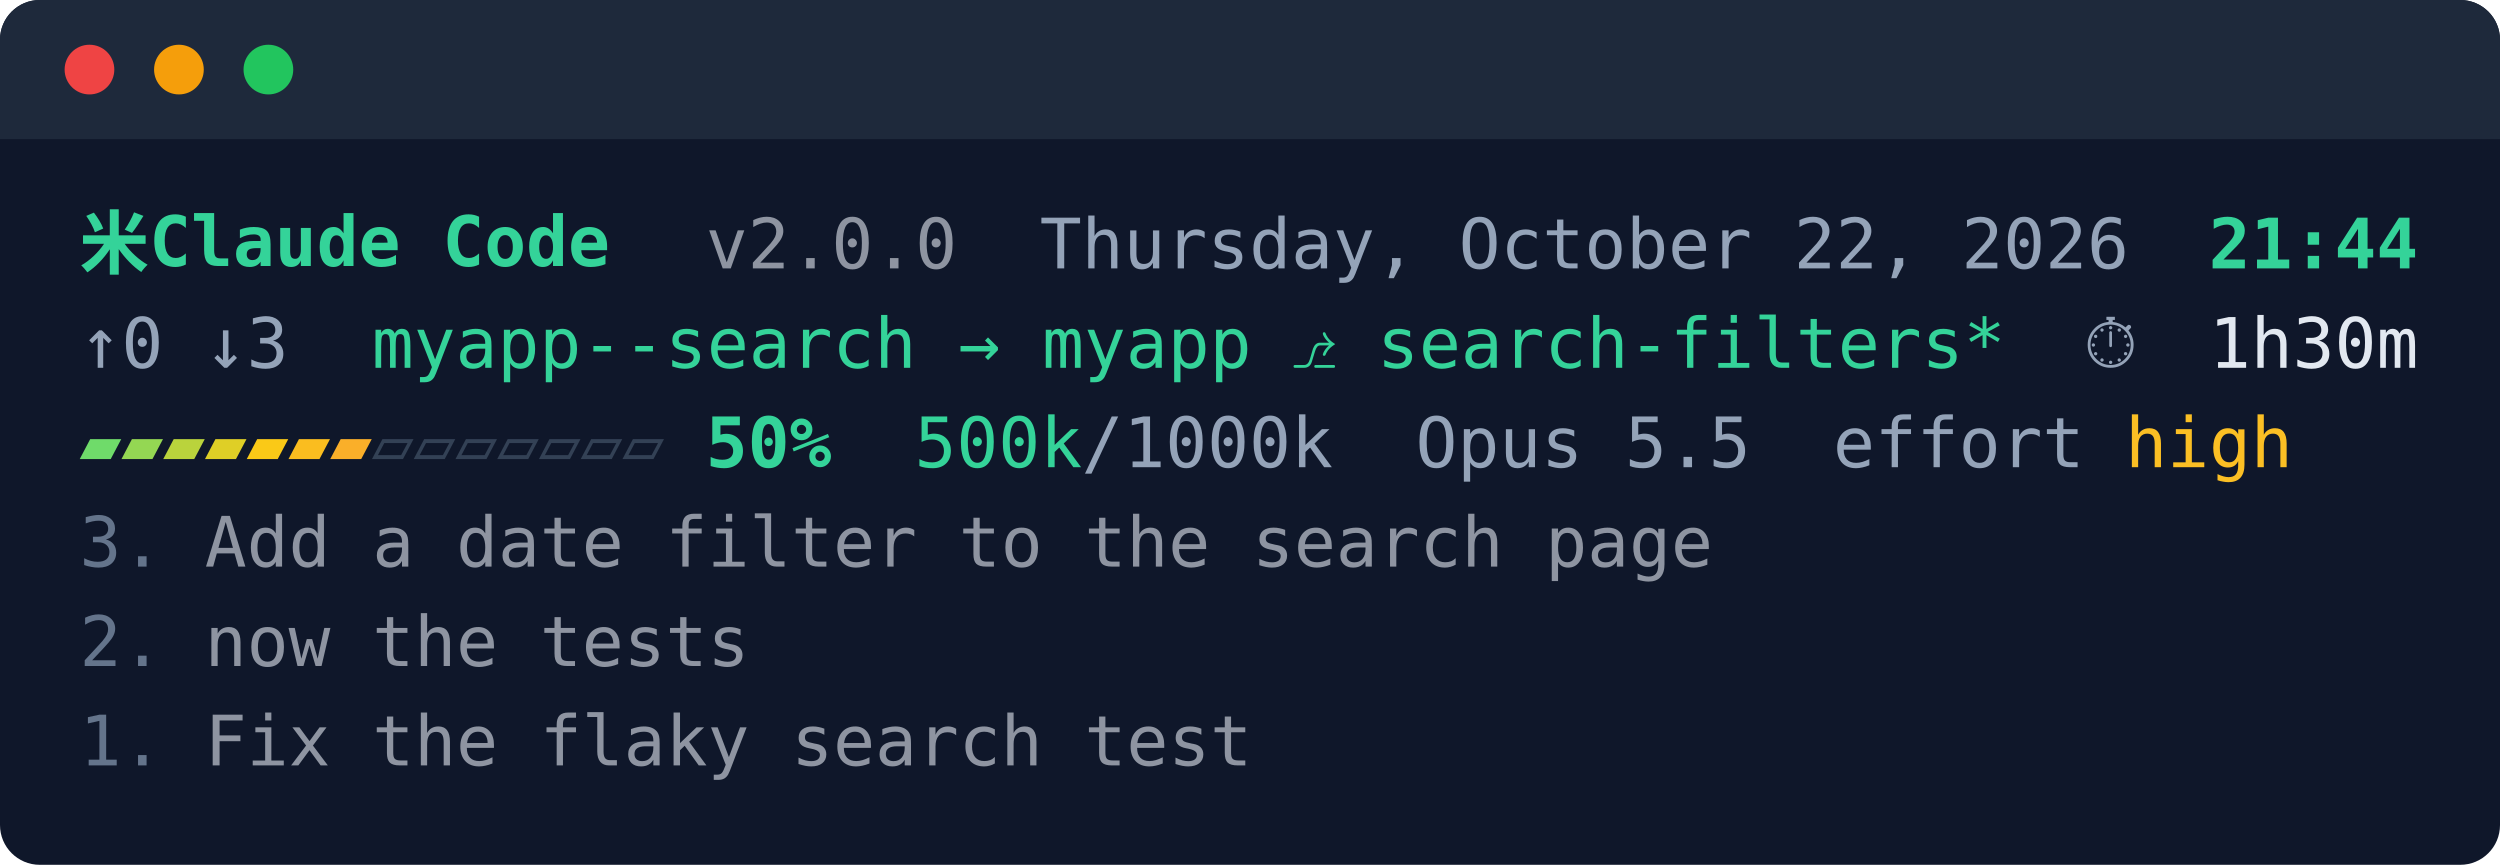
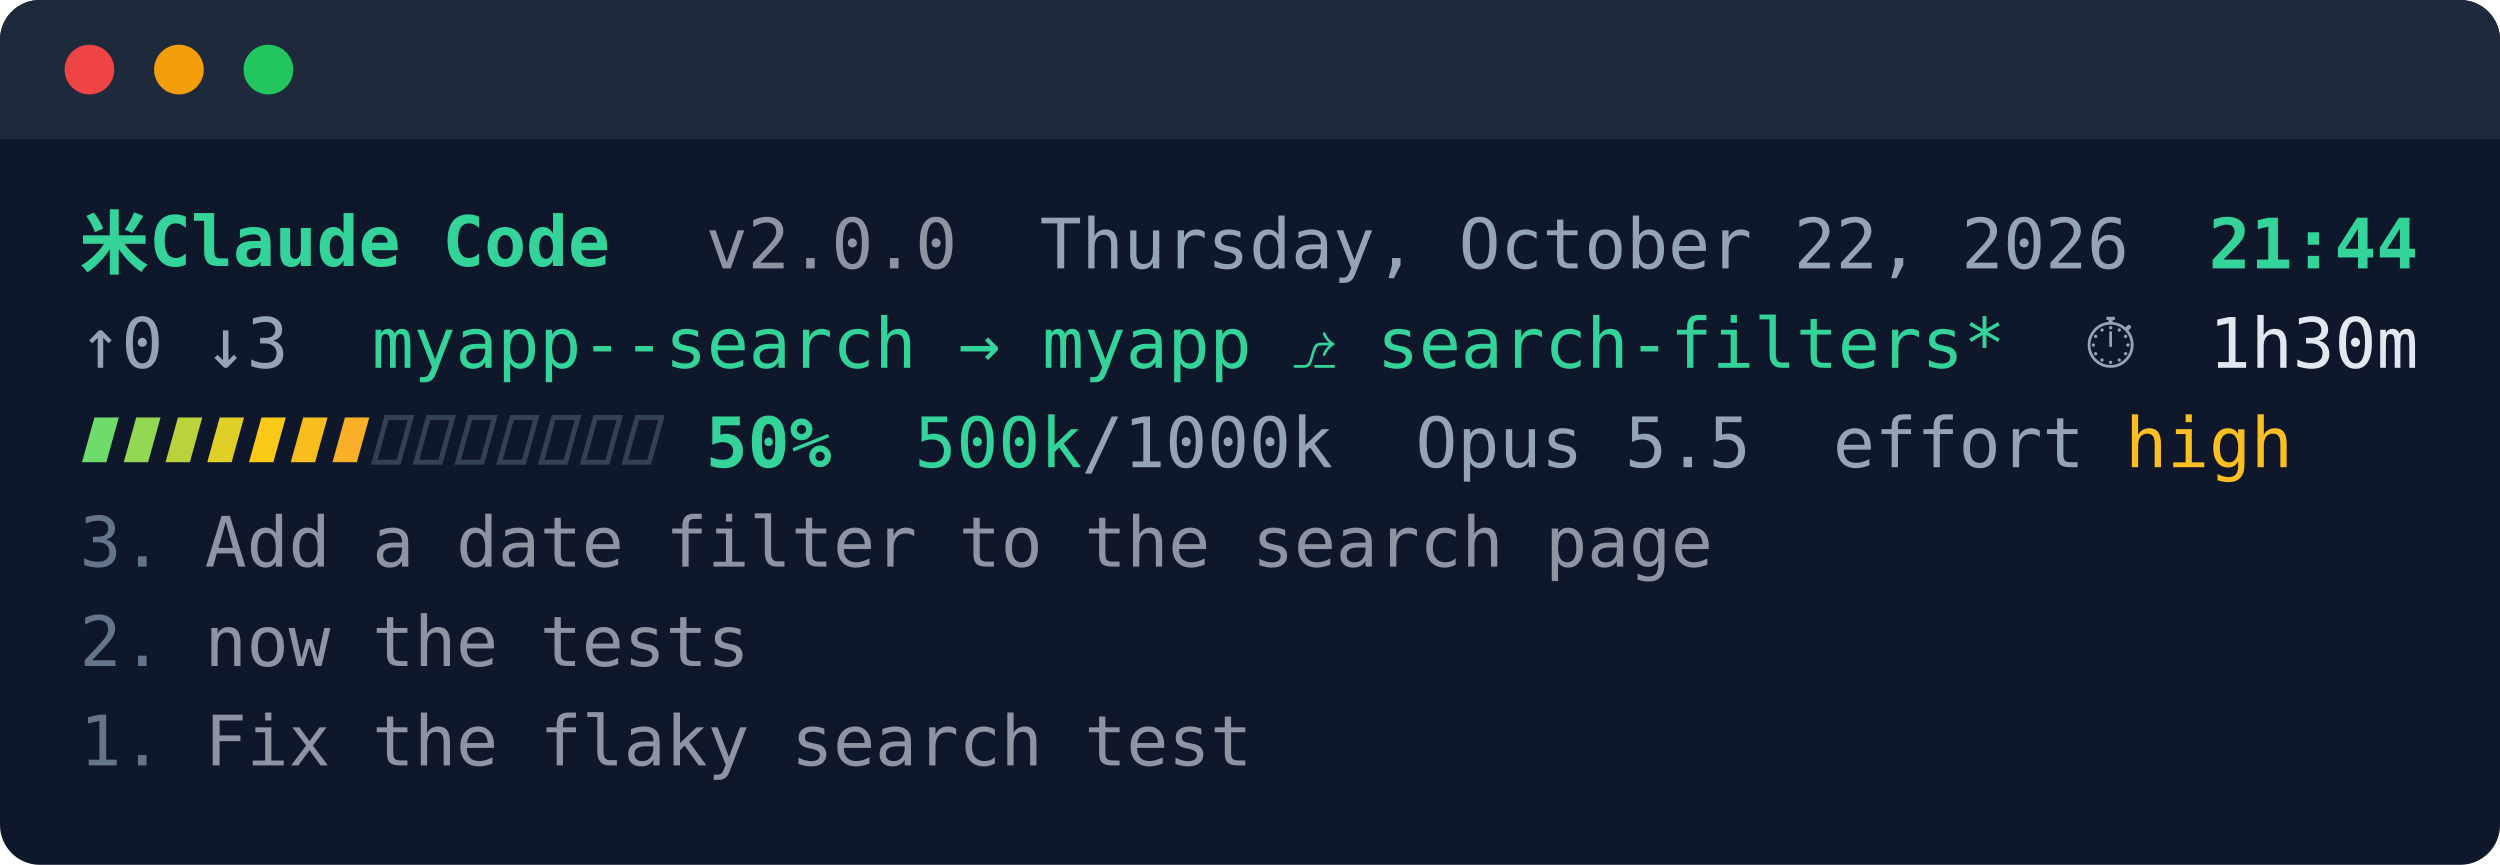
<svg xmlns="http://www.w3.org/2000/svg" width="503" height="174" viewBox="0 0 503 174" role="img" aria-label="statmine statusline, full view">
  <rect width="503" height="174" rx="8" fill="#0f172a" />
  <path d="M0 8a8 8 0 0 1 8-8h487a8 8 0 0 1 8 8v20H0z" fill="#1e293b" />
  <circle cx="18" cy="14" r="5" fill="#ef4444" />
  <circle cx="36" cy="14" r="5" fill="#f59e0b" />
  <circle cx="54" cy="14" r="5" fill="#22c55e" />
  <g font-family="ui-monospace, SFMono-Regular, Menlo, Consolas, 'DejaVu Sans Mono', 'Noto Sans Mono CJK JP', monospace" font-size="14" xml:space="preserve">
    <text x="16.0 32.8 41.2 49.6 58.0 66.4 74.8 83.2 91.6 100.0 108.4 116.8" y="54" fill="#34d399" font-weight="bold">米Claude Code</text>
-     <text x="125.2 133.6" y="54" fill="#e2e8f0">  </text>
    <text x="142.0 150.4 158.8 167.2 175.6 184.0" y="54" fill="#e2e8f0" opacity="0.6">v2.0.0</text>
-     <text x="192.4 200.8" y="54" fill="#e2e8f0">  </text>
    <text x="209.2 217.6 226.0 234.4 242.8 251.2 259.6 268.0 276.4 284.8 293.2 301.6 310.0 318.4 326.8 335.2 343.6 352.0 360.4 368.8 377.2 385.6 394.0 402.4 410.8 419.2" y="54" fill="#94a3b8">Thursday, October 22, 2026</text>
-     <text x="427.6 436.0" y="54" fill="#e2e8f0">  </text>
    <text x="444.4 452.8 461.2 469.6 478.0" y="54" fill="#34d399" font-weight="bold">21:44</text>
    <text x="16.0 24.4" y="74" fill="#94a3b8">↑0</text>
-     <text x="32.8" y="74" fill="#e2e8f0"> </text>
    <text x="41.2 49.6" y="74" fill="#94a3b8">↓3</text>
-     <text x="58.0 66.4" y="74" fill="#e2e8f0">  </text>
    <text x="74.8 83.2 91.6 100.0 108.4 116.8 125.2 133.6 142.0 150.4 158.8 167.2 175.6 184.0 192.4 200.8 209.2 217.6 226.0 234.4 242.8 251.2 259.6 268.0 276.4 284.8 293.2 301.6 310.0 318.4 326.8 335.2 343.6 352.0 360.4 368.8 377.2 385.6 394.0" y="74" fill="#34d399">myapp--search → myapp ⎇ search-filters*</text>
-     <text x="402.4 410.8" y="74" fill="#e2e8f0">  </text>
    <text x="419.2" y="74" fill="#94a3b8">⏱</text>
    <text x="436.0 444.4 452.8 461.2 469.6 478.0" y="74" fill="#e2e8f0"> 1h30m</text>
-     <text x="16.0" y="94" fill="#6fdb6a">▰</text>
-     <text x="24.4" y="94" fill="#94d753">▰</text>
-     <text x="32.8" y="94" fill="#bad33c">▰</text>
-     <text x="41.2" y="94" fill="#dfcf26">▰</text>
-     <text x="49.6" y="94" fill="#fac917">▰</text>
-     <text x="58.0" y="94" fill="#fabd1f">▰</text>
-     <text x="66.4" y="94" fill="#faaf29">▰</text>
-     <text x="74.8" y="94" fill="#334155">▱</text>
-     <text x="83.2" y="94" fill="#334155">▱</text>
-     <text x="91.6" y="94" fill="#334155">▱</text>
-     <text x="100.0" y="94" fill="#334155">▱</text>
-     <text x="108.4" y="94" fill="#334155">▱</text>
-     <text x="116.8" y="94" fill="#334155">▱</text>
-     <text x="125.2" y="94" fill="#334155">▱</text>
-     <text x="133.6" y="94" fill="#e2e8f0"> </text>
+     <polygon points="19.0,84 23.9,84 21.4,93 16.5,93" fill="#6fdb6a" />
+     <polygon points="27.4,84 32.3,84 29.8,93 24.9,93" fill="#94d753" />
+     <polygon points="35.8,84 40.7,84 38.2,93 33.3,93" fill="#bad33c" />
+     <polygon points="44.2,84 49.1,84 46.6,93 41.7,93" fill="#dfcf26" />
+     <polygon points="52.6,84 57.5,84 55.0,93 50.1,93" fill="#fac917" />
+     <polygon points="61.0,84 65.9,84 63.4,93 58.5,93" fill="#fabd1f" />
+     <polygon points="69.4,84 74.3,84 71.8,93 66.9,93" fill="#faaf29" />
+     <polygon points="77.8,84 82.7,84 80.2,93 75.3,93" fill="none" stroke="#334155" stroke-width="1" />
+     <polygon points="86.2,84 91.1,84 88.6,93 83.7,93" fill="none" stroke="#334155" stroke-width="1" />
+     <polygon points="94.6,84 99.5,84 97.0,93 92.1,93" fill="none" stroke="#334155" stroke-width="1" />
+     <polygon points="103.0,84 107.9,84 105.4,93 100.5,93" fill="none" stroke="#334155" stroke-width="1" />
+     <polygon points="111.4,84 116.3,84 113.8,93 108.9,93" fill="none" stroke="#334155" stroke-width="1" />
+     <polygon points="119.8,84 124.7,84 122.2,93 117.3,93" fill="none" stroke="#334155" stroke-width="1" />
+     <polygon points="128.2,84 133.1,84 130.6,93 125.7,93" fill="none" stroke="#334155" stroke-width="1" />
    <text x="142.0 150.4 158.8" y="94" fill="#34d399" font-weight="bold">50%</text>
-     <text x="167.2 175.6" y="94" fill="#e2e8f0">  </text>
    <text x="184.0 192.4 200.8 209.2" y="94" fill="#34d399">500k</text>
    <text x="217.6 226.0 234.4 242.8 251.2 259.6" y="94" fill="#94a3b8">/1000k</text>
-     <text x="268.0 276.4" y="94" fill="#e2e8f0">  </text>
    <text x="284.8 293.2 301.6 310.0 318.4 326.8 335.2 343.6" y="94" fill="#94a3b8">Opus 5.5</text>
-     <text x="352.0 360.4" y="94" fill="#e2e8f0">  </text>
    <text x="368.8 377.2 385.6 394.0 402.4 410.8" y="94" fill="#94a3b8">effort</text>
-     <text x="419.2" y="94" fill="#e2e8f0"> </text>
    <text x="427.6 436.0 444.4 452.8" y="94" fill="#fbbf24">high</text>
    <text x="16.0 24.4" y="114" fill="#64748b">3.</text>
-     <text x="32.8" y="114" fill="#e2e8f0"> </text>
    <text x="41.2 49.6 58.0 66.4 74.8 83.2 91.6 100.0 108.4 116.8 125.2 133.6 142.0 150.4 158.8 167.2 175.6 184.0 192.4 200.8 209.2 217.6 226.0 234.4 242.8 251.2 259.6 268.0 276.4 284.8 293.2 301.6 310.0 318.4 326.8 335.2" y="114" fill="#e2e8f0" opacity="0.6">Add a date filter to the search page</text>
    <text x="16.0 24.4" y="134" fill="#64748b">2.</text>
-     <text x="32.8" y="134" fill="#e2e8f0"> </text>
    <text x="41.2 49.6 58.0 66.4 74.8 83.2 91.6 100.0 108.4 116.8 125.2 133.6 142.0" y="134" fill="#e2e8f0" opacity="0.6">now the tests</text>
    <text x="16.0 24.4" y="154" fill="#64748b">1.</text>
-     <text x="32.8" y="154" fill="#e2e8f0"> </text>
    <text x="41.2 49.6 58.0 66.4 74.8 83.2 91.6 100.0 108.4 116.8 125.2 133.6 142.0 150.4 158.8 167.2 175.6 184.0 192.4 200.8 209.2 217.6 226.0 234.4 242.8" y="154" fill="#e2e8f0" opacity="0.6">Fix the flaky search test</text>
  </g>
</svg>
